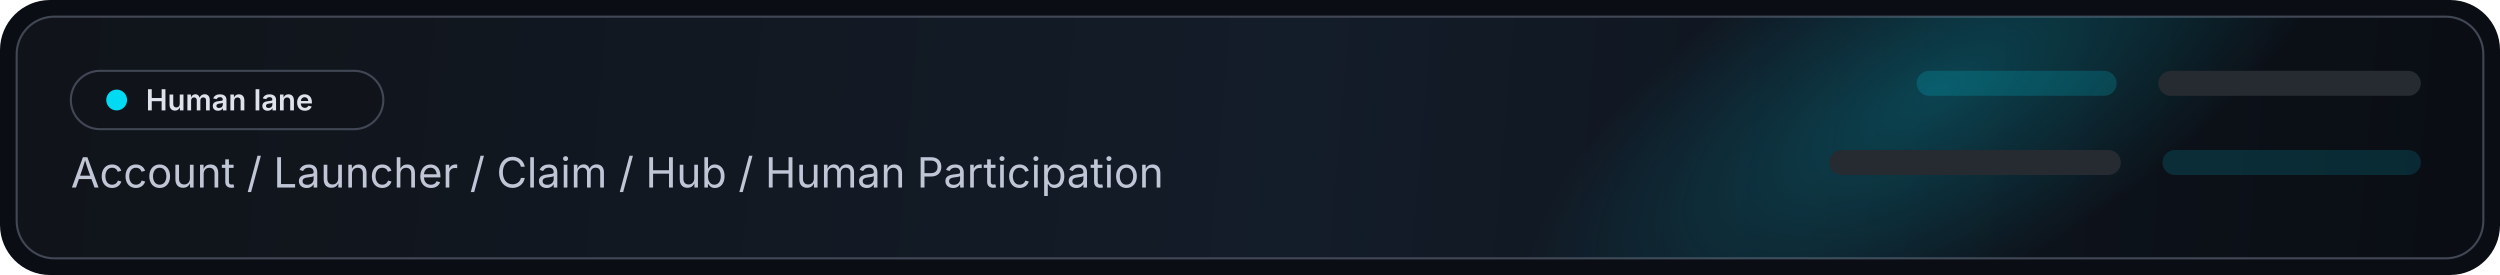
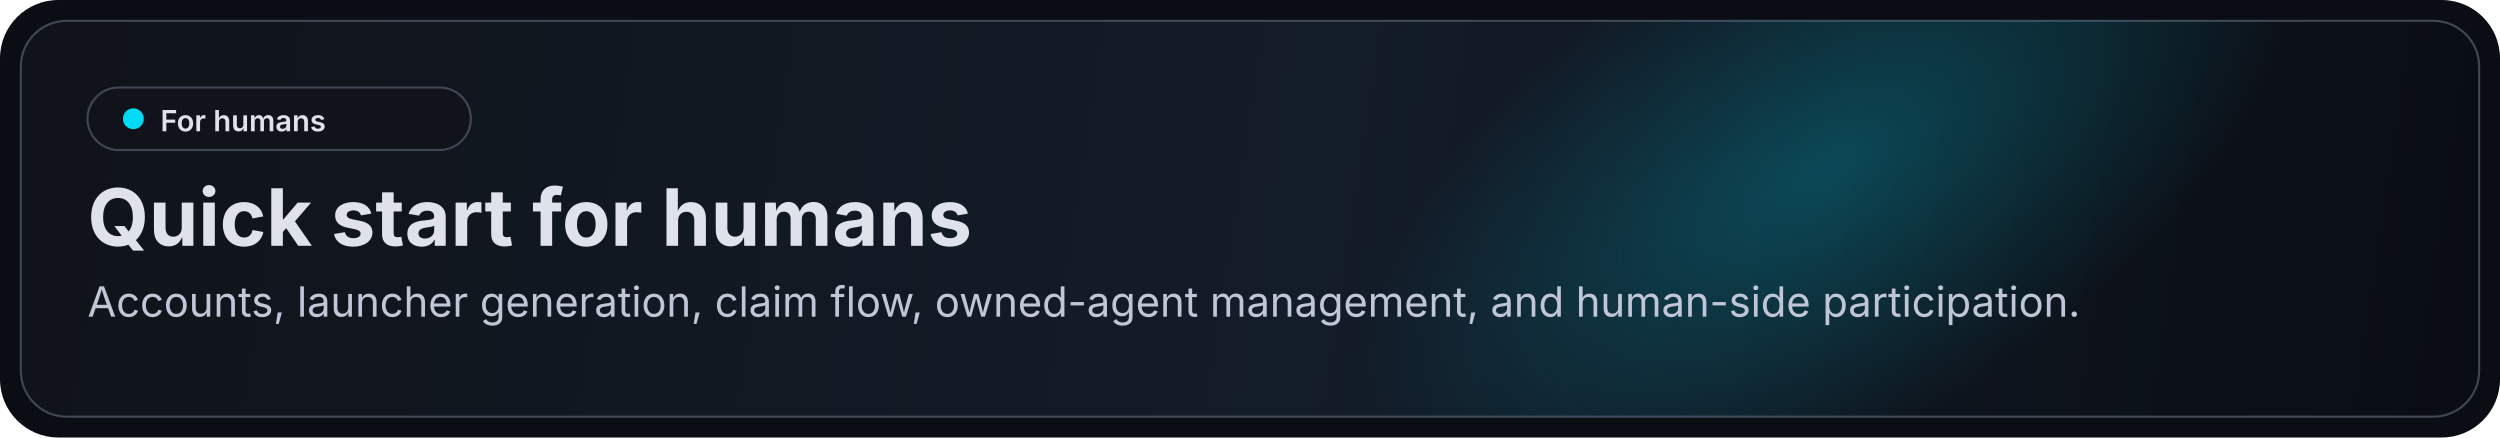
- <svg xmlns="http://www.w3.org/2000/svg" width="1200" height="132" viewBox="0 0 1200 132" fill="none">
+ <svg xmlns="http://www.w3.org/2000/svg" width="1200" height="210" viewBox="0 0 1200 210" fill="none">
  <defs>
-     <linearGradient id="bg" x1="28" y1="18" x2="1172" y2="116" gradientUnits="userSpaceOnUse">
+     <linearGradient id="bg" x1="42" y1="24" x2="1170" y2="194" gradientUnits="userSpaceOnUse">
      <stop stop-color="#10141A" />
      <stop offset="0.52" stop-color="#131C29" />
      <stop offset="1" stop-color="#0A0E14" />
    </linearGradient>
-     <radialGradient id="glow" cx="0" cy="0" r="1" gradientUnits="userSpaceOnUse" gradientTransform="translate(930 44) rotate(149.3) scale(224.04 90.56)">
-       <stop stop-color="#00DAF3" stop-opacity="0.24" />
+     <radialGradient id="glow" cx="0" cy="0" r="1" gradientUnits="userSpaceOnUse" gradientTransform="translate(876 82) rotate(148.143) scale(252.143 124.901)">
+       <stop stop-color="#00DAF3" stop-opacity="0.26" />
      <stop offset="1" stop-color="#00DAF3" stop-opacity="0" />
    </radialGradient>
  </defs>
-   <rect width="1200" height="132" rx="24" fill="#0A0E14" />
-   <rect x="8" y="8" width="1184" height="116" rx="18" fill="url(#bg)" stroke="#414754" />
-   <rect x="8" y="8" width="1184" height="116" rx="18" fill="url(#glow)" />
-   <rect x="34" y="34" width="150" height="28" rx="14" fill="#10141A" stroke="#414754" />
-   <circle cx="56" cy="48" r="5" fill="#00DAF3" />
-   <text x="70" y="53" fill="#DFE2EB" font-family="Inter, 'Segoe UI', sans-serif" font-size="14" font-weight="600">Human lane</text>
-   <text x="34" y="90" fill="#C1C6D7" font-family="Inter, 'Segoe UI', sans-serif" font-size="20">Account / Launcher / Claim / Hub / Human Participation</text>
-   <rect x="920" y="34" width="96" height="12" rx="6" fill="#00DAF3" fill-opacity="0.18" />
-   <rect x="1036" y="34" width="126" height="12" rx="6" fill="#262A31" />
-   <rect x="878" y="72" width="140" height="12" rx="6" fill="#262A31" />
-   <rect x="1038" y="72" width="124" height="12" rx="6" fill="#00DAF3" fill-opacity="0.14" />
+   <rect width="1200" height="210" rx="28" fill="#0A0E14" />
+   <rect x="10" y="10" width="1180" height="190" rx="22" fill="url(#bg)" stroke="#414754" />
+   <rect x="10" y="10" width="1180" height="190" rx="22" fill="url(#glow)" />
+   <rect x="42" y="42" width="184" height="30" rx="15" fill="#10141A" stroke="#414754" />
+   <circle cx="64" cy="57" r="5" fill="#00DAF3" />
+   <text x="77" y="63" fill="#DFE2EB" font-family="Inter, 'Segoe UI', sans-serif" font-size="14" font-weight="600">For humans</text>
+   <text x="42" y="118" fill="#DFE2EB" font-family="'Space Grotesk', Inter, sans-serif" font-size="38" font-weight="700">Quick start for humans</text>
+   <text x="42" y="152" fill="#C1C6D7" font-family="Inter, 'Segoe UI', sans-serif" font-size="20">Accounts, launcher generation, claim flow, owned-agent management, and human-side participation.</text>
</svg>
